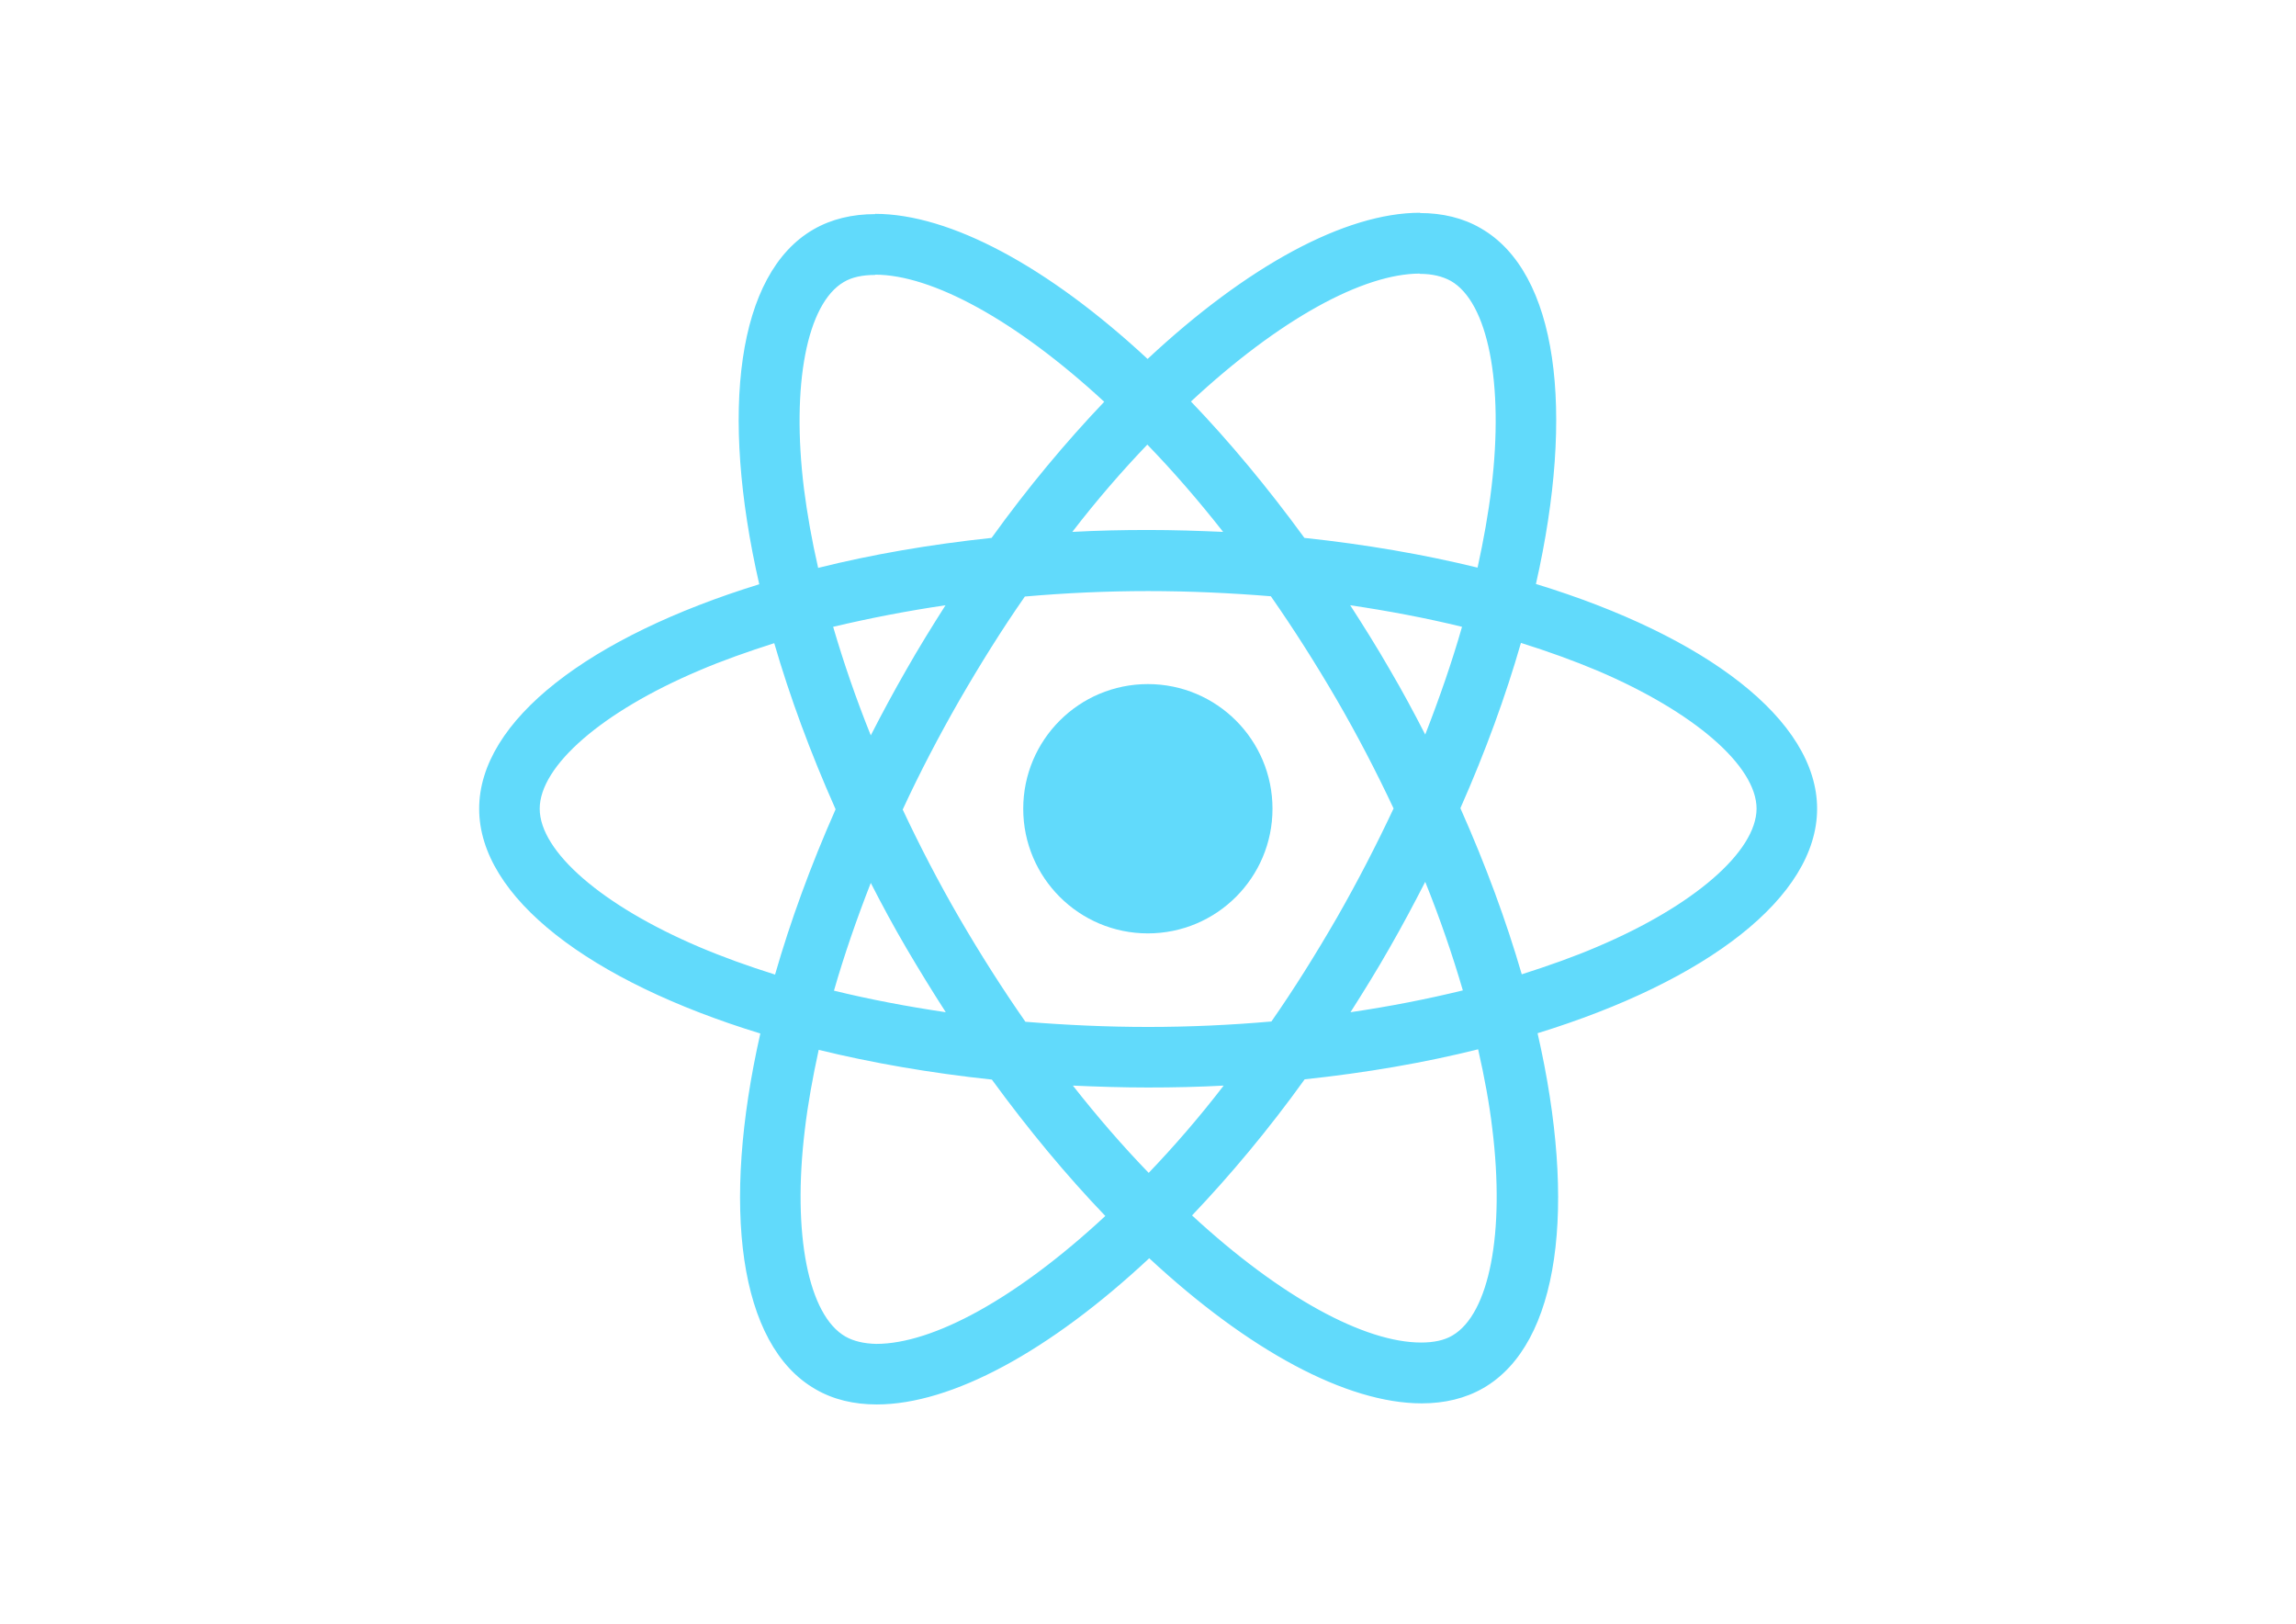
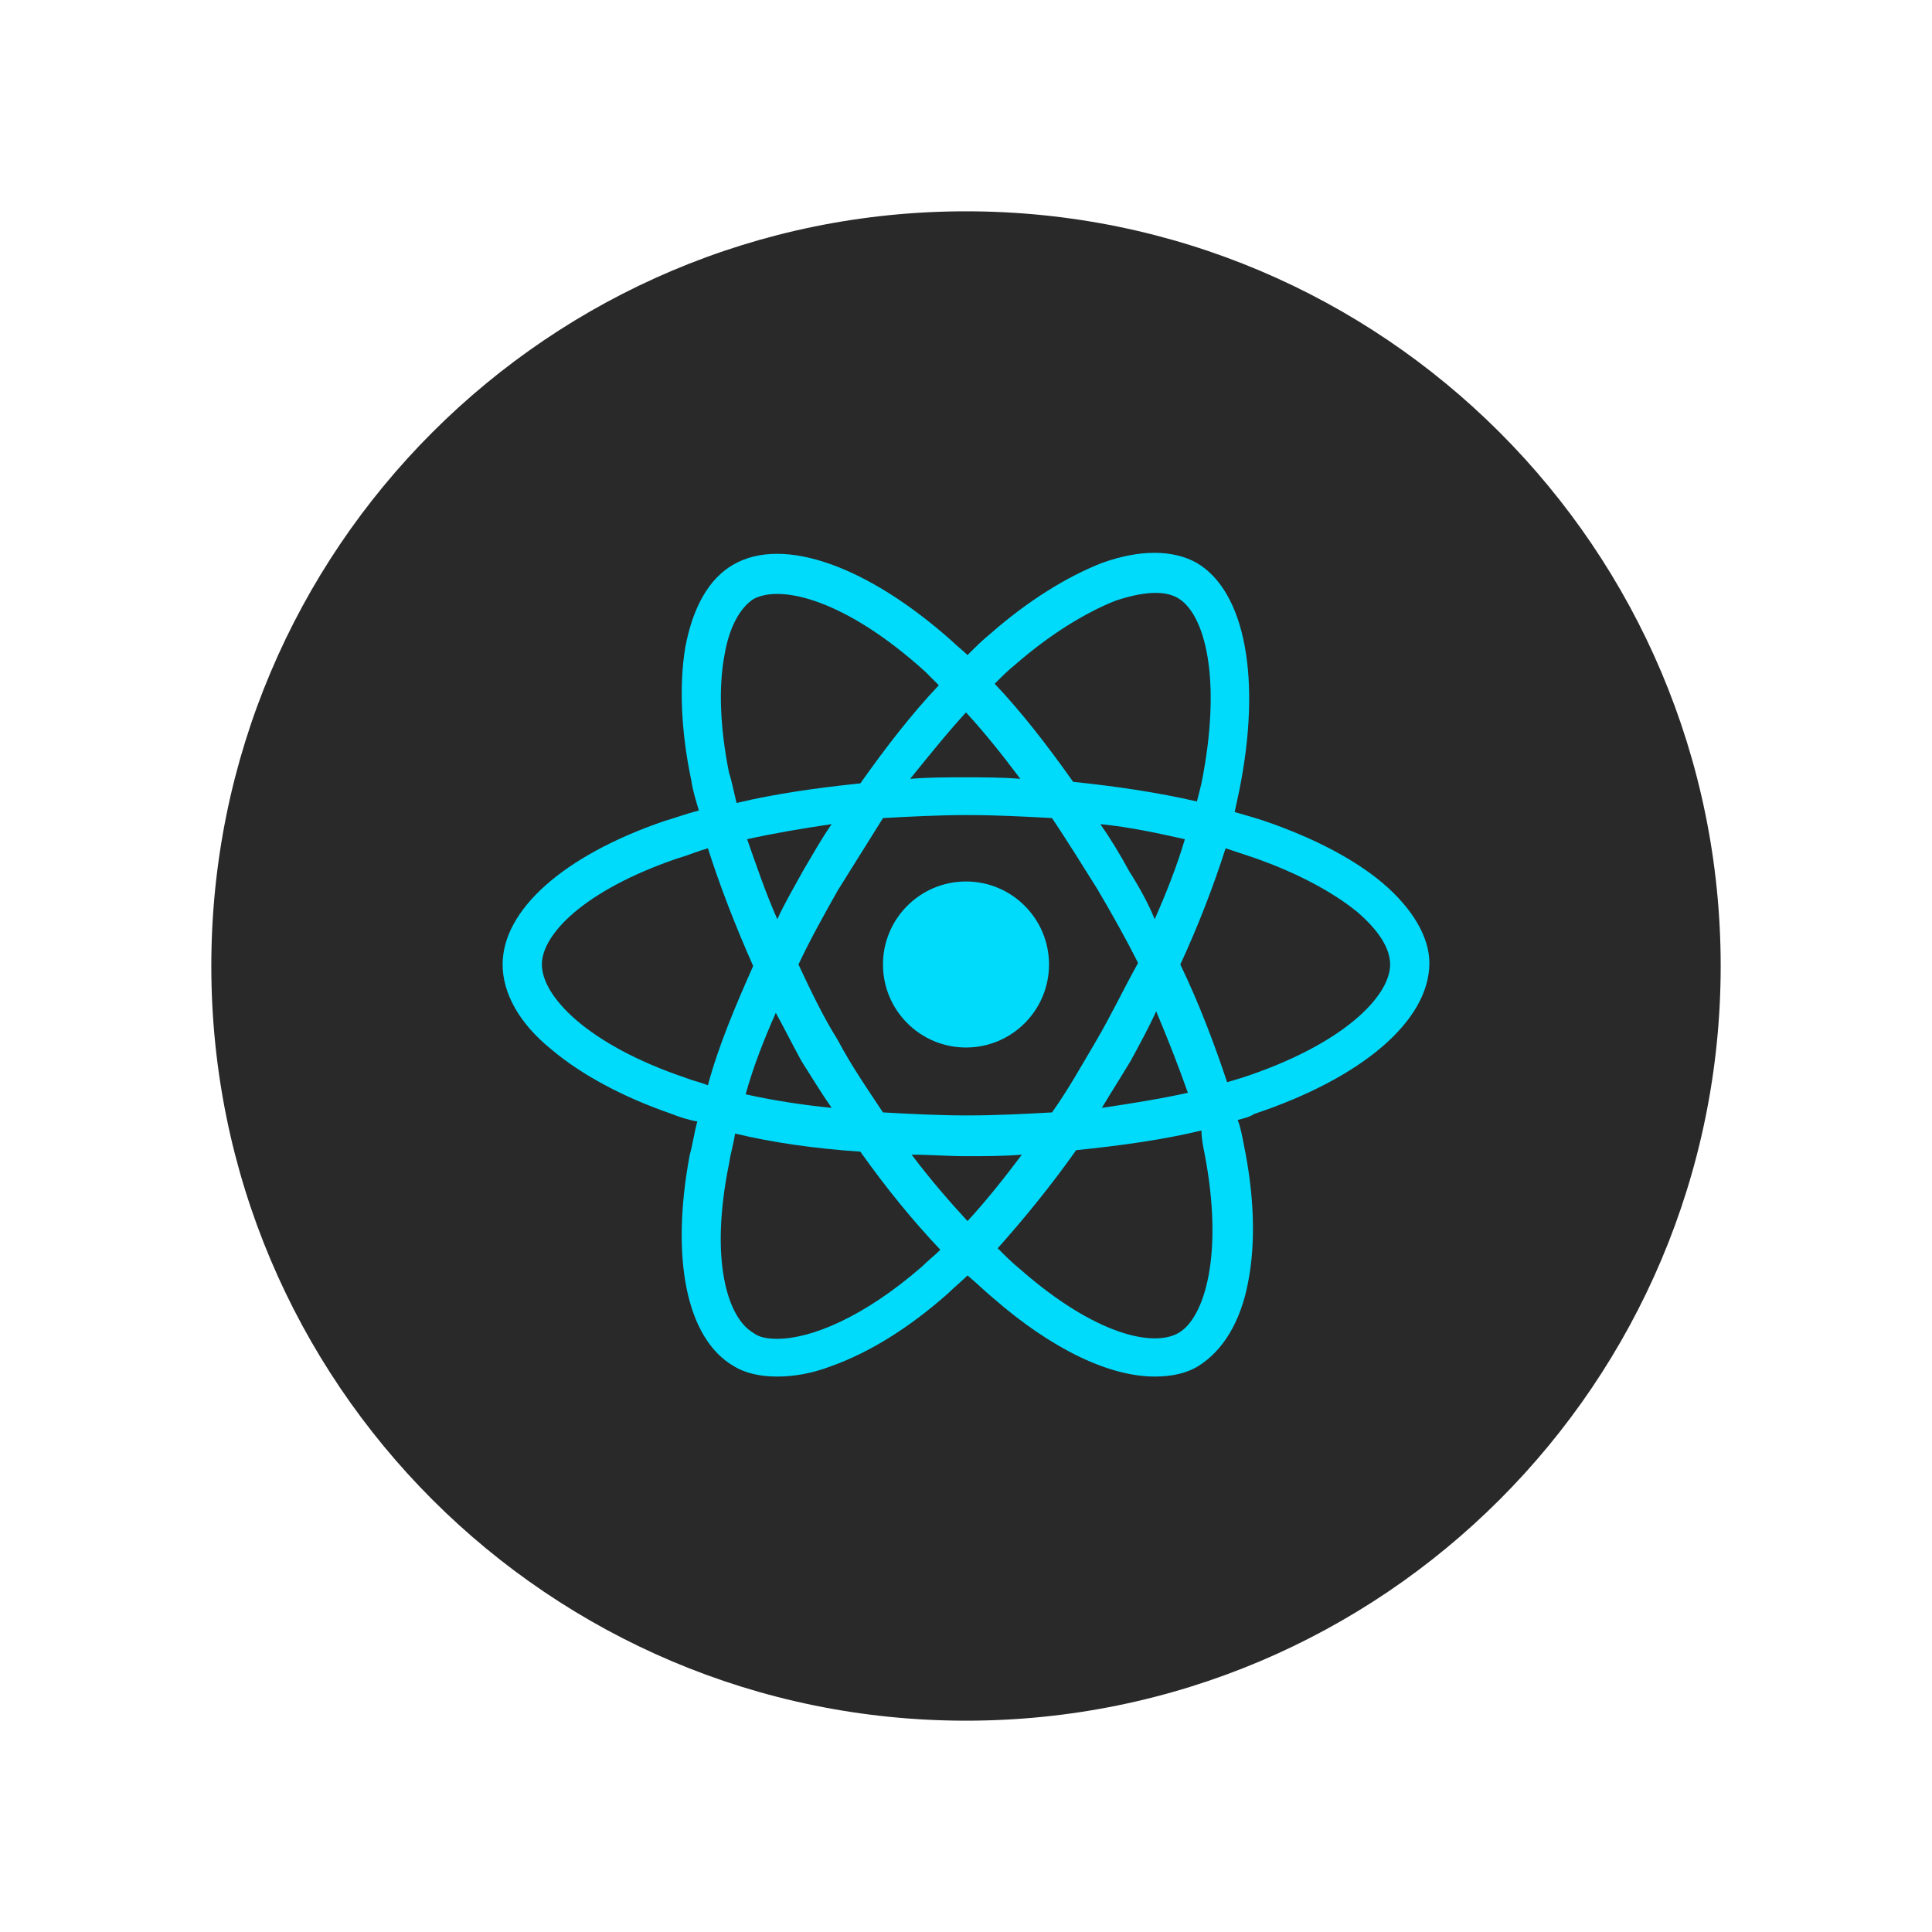
- <svg xmlns="http://www.w3.org/2000/svg" viewBox="0 0 841.9 595.3">
-   <g fill="#61DAFB">
-     <path d="M666.3 296.5c0-32.5-40.7-63.3-103.1-82.4 14.4-63.6 8-114.2-20.2-130.4-6.5-3.8-14.1-5.6-22.4-5.6v22.3c4.6 0 8.3.9 11.4 2.6 13.6 7.8 19.5 37.5 14.9 75.7-1.1 9.4-2.9 19.3-5.1 29.4-19.6-4.8-41-8.5-63.5-10.9-13.5-18.5-27.5-35.3-41.6-50 32.6-30.3 63.2-46.9 84-46.9V78c-27.5 0-63.5 19.6-99.9 53.6-36.4-33.8-72.4-53.2-99.9-53.2v22.3c20.7 0 51.4 16.5 84 46.6-14 14.7-28 31.4-41.3 49.9-22.6 2.4-44 6.1-63.6 11-2.3-10-4-19.7-5.2-29-4.7-38.2 1.1-67.9 14.6-75.8 3-1.8 6.9-2.6 11.5-2.6V78.5c-8.4 0-16 1.8-22.6 5.6-28.1 16.2-34.4 66.7-19.9 130.1-62.2 19.2-102.7 49.9-102.7 82.3 0 32.5 40.7 63.3 103.1 82.4-14.4 63.6-8 114.2 20.2 130.4 6.5 3.8 14.1 5.6 22.5 5.6 27.5 0 63.5-19.6 99.9-53.6 36.4 33.8 72.4 53.2 99.9 53.2 8.4 0 16-1.8 22.6-5.6 28.1-16.2 34.4-66.7 19.9-130.1 62-19.1 102.5-49.9 102.5-82.3zm-130.2-66.7c-3.7 12.9-8.3 26.2-13.5 39.5-4.1-8-8.4-16-13.1-24-4.6-8-9.5-15.8-14.4-23.4 14.2 2.1 27.9 4.7 41 7.9zm-45.8 106.5c-7.8 13.5-15.8 26.3-24.1 38.2-14.9 1.3-30 2-45.2 2-15.1 0-30.2-.7-45-1.9-8.3-11.9-16.4-24.6-24.2-38-7.6-13.1-14.5-26.4-20.8-39.8 6.2-13.4 13.2-26.8 20.7-39.9 7.8-13.5 15.8-26.3 24.1-38.2 14.9-1.3 30-2 45.2-2 15.1 0 30.2.7 45 1.9 8.3 11.9 16.4 24.6 24.2 38 7.6 13.1 14.5 26.4 20.8 39.8-6.3 13.4-13.2 26.8-20.7 39.9zm32.3-13c5.4 13.4 10 26.8 13.8 39.8-13.1 3.2-26.9 5.9-41.2 8 4.9-7.7 9.8-15.6 14.4-23.7 4.6-8 8.9-16.1 13-24.1zM421.2 430c-9.3-9.6-18.6-20.3-27.8-32 9 .4 18.2.7 27.5.7 9.4 0 18.7-.2 27.8-.7-9 11.7-18.3 22.4-27.5 32zm-74.4-58.9c-14.2-2.1-27.9-4.7-41-7.9 3.7-12.9 8.3-26.2 13.5-39.5 4.1 8 8.4 16 13.1 24 4.7 8 9.5 15.8 14.4 23.4zM420.7 163c9.3 9.6 18.6 20.3 27.8 32-9-.4-18.2-.7-27.5-.7-9.4 0-18.7.2-27.8.7 9-11.7 18.3-22.4 27.5-32zm-74 58.9c-4.9 7.7-9.8 15.6-14.4 23.7-4.6 8-8.9 16-13 24-5.4-13.4-10-26.8-13.8-39.8 13.1-3.1 26.9-5.8 41.2-7.9zm-90.5 125.2c-35.4-15.1-58.3-34.9-58.3-50.6 0-15.7 22.9-35.6 58.3-50.6 8.6-3.7 18-7 27.7-10.1 5.7 19.6 13.2 40 22.5 60.9-9.2 20.8-16.6 41.1-22.2 60.6-9.9-3.1-19.3-6.5-28-10.2zM310 490c-13.6-7.8-19.5-37.5-14.9-75.7 1.1-9.4 2.9-19.3 5.1-29.4 19.6 4.8 41 8.5 63.5 10.9 13.5 18.5 27.5 35.3 41.6 50-32.6 30.3-63.2 46.9-84 46.9-4.5-.1-8.3-1-11.3-2.7zm237.2-76.2c4.7 38.2-1.1 67.9-14.6 75.8-3 1.8-6.9 2.6-11.5 2.6-20.7 0-51.4-16.5-84-46.6 14-14.7 28-31.4 41.3-49.9 22.6-2.4 44-6.1 63.6-11 2.3 10.1 4.1 19.8 5.2 29.1zm38.5-66.7c-8.6 3.7-18 7-27.7 10.1-5.7-19.6-13.2-40-22.5-60.9 9.2-20.8 16.6-41.1 22.2-60.6 9.9 3.1 19.3 6.5 28.1 10.2 35.4 15.1 58.3 34.9 58.3 50.6-.1 15.7-23 35.6-58.4 50.6zM320.8 78.4z" />
-     <circle cx="420.9" cy="296.5" r="45.7" />
-     <path d="M520.5 78.1z" />
+ <svg xmlns="http://www.w3.org/2000/svg" id="Lager_1" style="enable-background:new 0 0 128 128;" version="1.1" viewBox="0 0 128 128" xml:space="preserve">
+   <style type="text/css">
+ 	.st0{fill:#292929;}
+ 	.st1{fill:#00DBFC;}
+ </style>
+   <g>
+     <g>
+       <g>
+         <g>
+           <circle class="st0" cx="64" cy="64" r="50" />
+         </g>
+       </g>
+     </g>
+   </g>
+   <g>
+     <circle class="st1" cx="64" cy="63.9" r="5.5" />
+     <path class="st1" d="M91.6,58.5c-1.9-1.6-4.6-3-7.8-4.1c-0.6-0.2-1.3-0.4-2-0.6c0.1-0.5,0.2-0.9,0.3-1.4c1.5-7.4,0.4-13.2-2.8-15.1   c-1.6-0.9-3.8-0.9-6.3,0c-2.3,0.9-4.9,2.5-7.4,4.7c-0.5,0.4-1,0.9-1.5,1.4c-0.3-0.3-0.7-0.6-1-0.9c-5.6-5-11.2-7-14.5-5.1   c-1.6,0.9-2.7,2.8-3.2,5.5c-0.4,2.4-0.3,5.5,0.4,8.8c0.1,0.7,0.3,1.3,0.5,2c-0.8,0.2-1.6,0.5-2.3,0.7c-6.7,2.3-10.7,5.9-10.7,9.5   c0,1.9,1.1,3.9,3.2,5.6c2,1.7,4.8,3.2,8,4.3c0.5,0.2,1.1,0.4,1.7,0.5c-0.2,0.7-0.3,1.5-0.5,2.2c-1.3,6.9-0.2,12.2,2.9,14   c0.8,0.5,1.8,0.7,2.9,0.7c1.1,0,2.3-0.2,3.6-0.7c2.5-0.9,5.1-2.5,7.7-4.8c0.4-0.4,0.9-0.8,1.3-1.2c0.6,0.5,1.1,1,1.7,1.5   c3.9,3.4,7.7,5.2,10.7,5.2c1.1,0,2.1-0.2,2.9-0.7c1.6-1,2.8-2.9,3.3-5.6c0.5-2.6,0.4-5.7-0.3-9.1c-0.1-0.5-0.2-1.1-0.4-1.6   c0.4-0.1,0.8-0.2,1.1-0.4c7.2-2.4,11.6-6.2,11.6-10C94.7,62.1,93.6,60.2,91.6,58.5z M73.9,39.8c1.8-0.6,3.2-0.7,4.1-0.2   c1.8,1,3,5.3,1.6,12.3c-0.1,0.4-0.2,0.8-0.3,1.2c-2.6-0.6-5.3-1-8.2-1.3c-1.7-2.4-3.4-4.6-5.2-6.5c0.5-0.5,0.9-0.9,1.4-1.3   C69.6,42,71.9,40.6,73.9,39.8z M72.6,69c-1,1.7-1.9,3.3-2.9,4.7c-1.8,0.1-3.7,0.2-5.6,0.2c-1.9,0-3.8-0.1-5.6-0.2   c-1-1.5-2.1-3.1-3-4.8c-1-1.6-1.8-3.3-2.6-5c0.8-1.7,1.7-3.3,2.6-4.9l0,0c1-1.6,2-3.2,3-4.8c1.8-0.1,3.7-0.2,5.6-0.2   c1.9,0,3.8,0.1,5.6,0.2c1,1.5,2,3.1,3,4.7c1,1.7,1.9,3.3,2.7,4.9C74.4,65.6,73.6,67.3,72.6,69z M76.6,67c0.8,1.9,1.5,3.7,2.1,5.4   c-1.8,0.4-3.7,0.7-5.7,1c0.6-1,1.3-2.1,1.9-3.1C75.5,69.2,76.1,68.1,76.6,67z M64.1,80.9c-1.2-1.3-2.5-2.8-3.7-4.4   c1.2,0,2.4,0.1,3.6,0.1c1.3,0,2.5,0,3.7-0.1C66.5,78.1,65.3,79.6,64.1,80.9z M55.1,73.4c-2-0.2-3.9-0.5-5.7-0.9   c0.5-1.8,1.2-3.6,2-5.4c0.6,1.1,1.1,2.1,1.7,3.2C53.8,71.4,54.4,72.4,55.1,73.4z M53.2,57.7c-0.6,1.1-1.2,2.1-1.7,3.2   c-0.8-1.8-1.4-3.6-2-5.3c1.8-0.4,3.6-0.7,5.6-1C54.4,55.6,53.8,56.7,53.2,57.7z M64,47.2c1.2,1.3,2.4,2.8,3.6,4.4   c-1.2-0.1-2.4-0.1-3.7-0.1c-1.2,0-2.4,0-3.6,0.1C61.6,50,62.8,48.5,64,47.2z M74.8,57.7c-0.6-1.1-1.2-2.1-1.9-3.1   c2,0.2,3.8,0.6,5.6,1c-0.5,1.7-1.2,3.5-2,5.3C76.1,59.9,75.5,58.8,74.8,57.7z M48.3,51.2c-0.6-3-0.7-5.7-0.3-7.8   c0.3-1.8,1-3.1,1.9-3.7c1.8-1,6.1,0,11.4,4.8c0.3,0.3,0.6,0.6,0.9,0.9c-1.8,1.9-3.5,4.1-5.2,6.5c-2.9,0.3-5.7,0.7-8.2,1.3   C48.6,52.4,48.5,51.8,48.3,51.2z M45.4,71.4c-6.5-2.2-9.5-5.4-9.5-7.5c0-2,2.8-4.9,8.9-7c0.7-0.2,1.4-0.5,2.1-0.7   c0.8,2.5,1.8,5.1,3,7.8c-1.2,2.7-2.3,5.3-3,7.9C46.4,71.7,45.9,71.6,45.4,71.4z M51.5,88.7c-0.7,0-1.2-0.1-1.6-0.4   c-1.7-1-2.9-4.8-1.6-11.2c0.1-0.7,0.3-1.3,0.4-2c2.5,0.6,5.3,1,8.3,1.2c1.7,2.4,3.5,4.6,5.3,6.5c-0.4,0.4-0.8,0.7-1.2,1.1   C57.2,87.3,53.7,88.7,51.5,88.7z M79.8,76.4c1.3,6.7,0,10.9-1.7,11.9c-1.7,1-5.6,0.1-10.5-4.2c-0.5-0.4-1-0.9-1.5-1.4   c1.7-1.9,3.5-4.1,5.2-6.5c3-0.3,5.8-0.7,8.3-1.3C79.6,75.4,79.7,75.9,79.8,76.4z M82.3,71.4c-0.3,0.1-0.7,0.2-1,0.3   c-0.8-2.4-1.8-5.1-3.1-7.8c1.2-2.6,2.2-5.2,3-7.7c0.6,0.2,1.2,0.4,1.8,0.6c2.9,1,5.3,2.3,6.9,3.6c1.4,1.2,2.2,2.4,2.2,3.5   C92.1,66,89,69.2,82.3,71.4z" />
  </g>
</svg>
